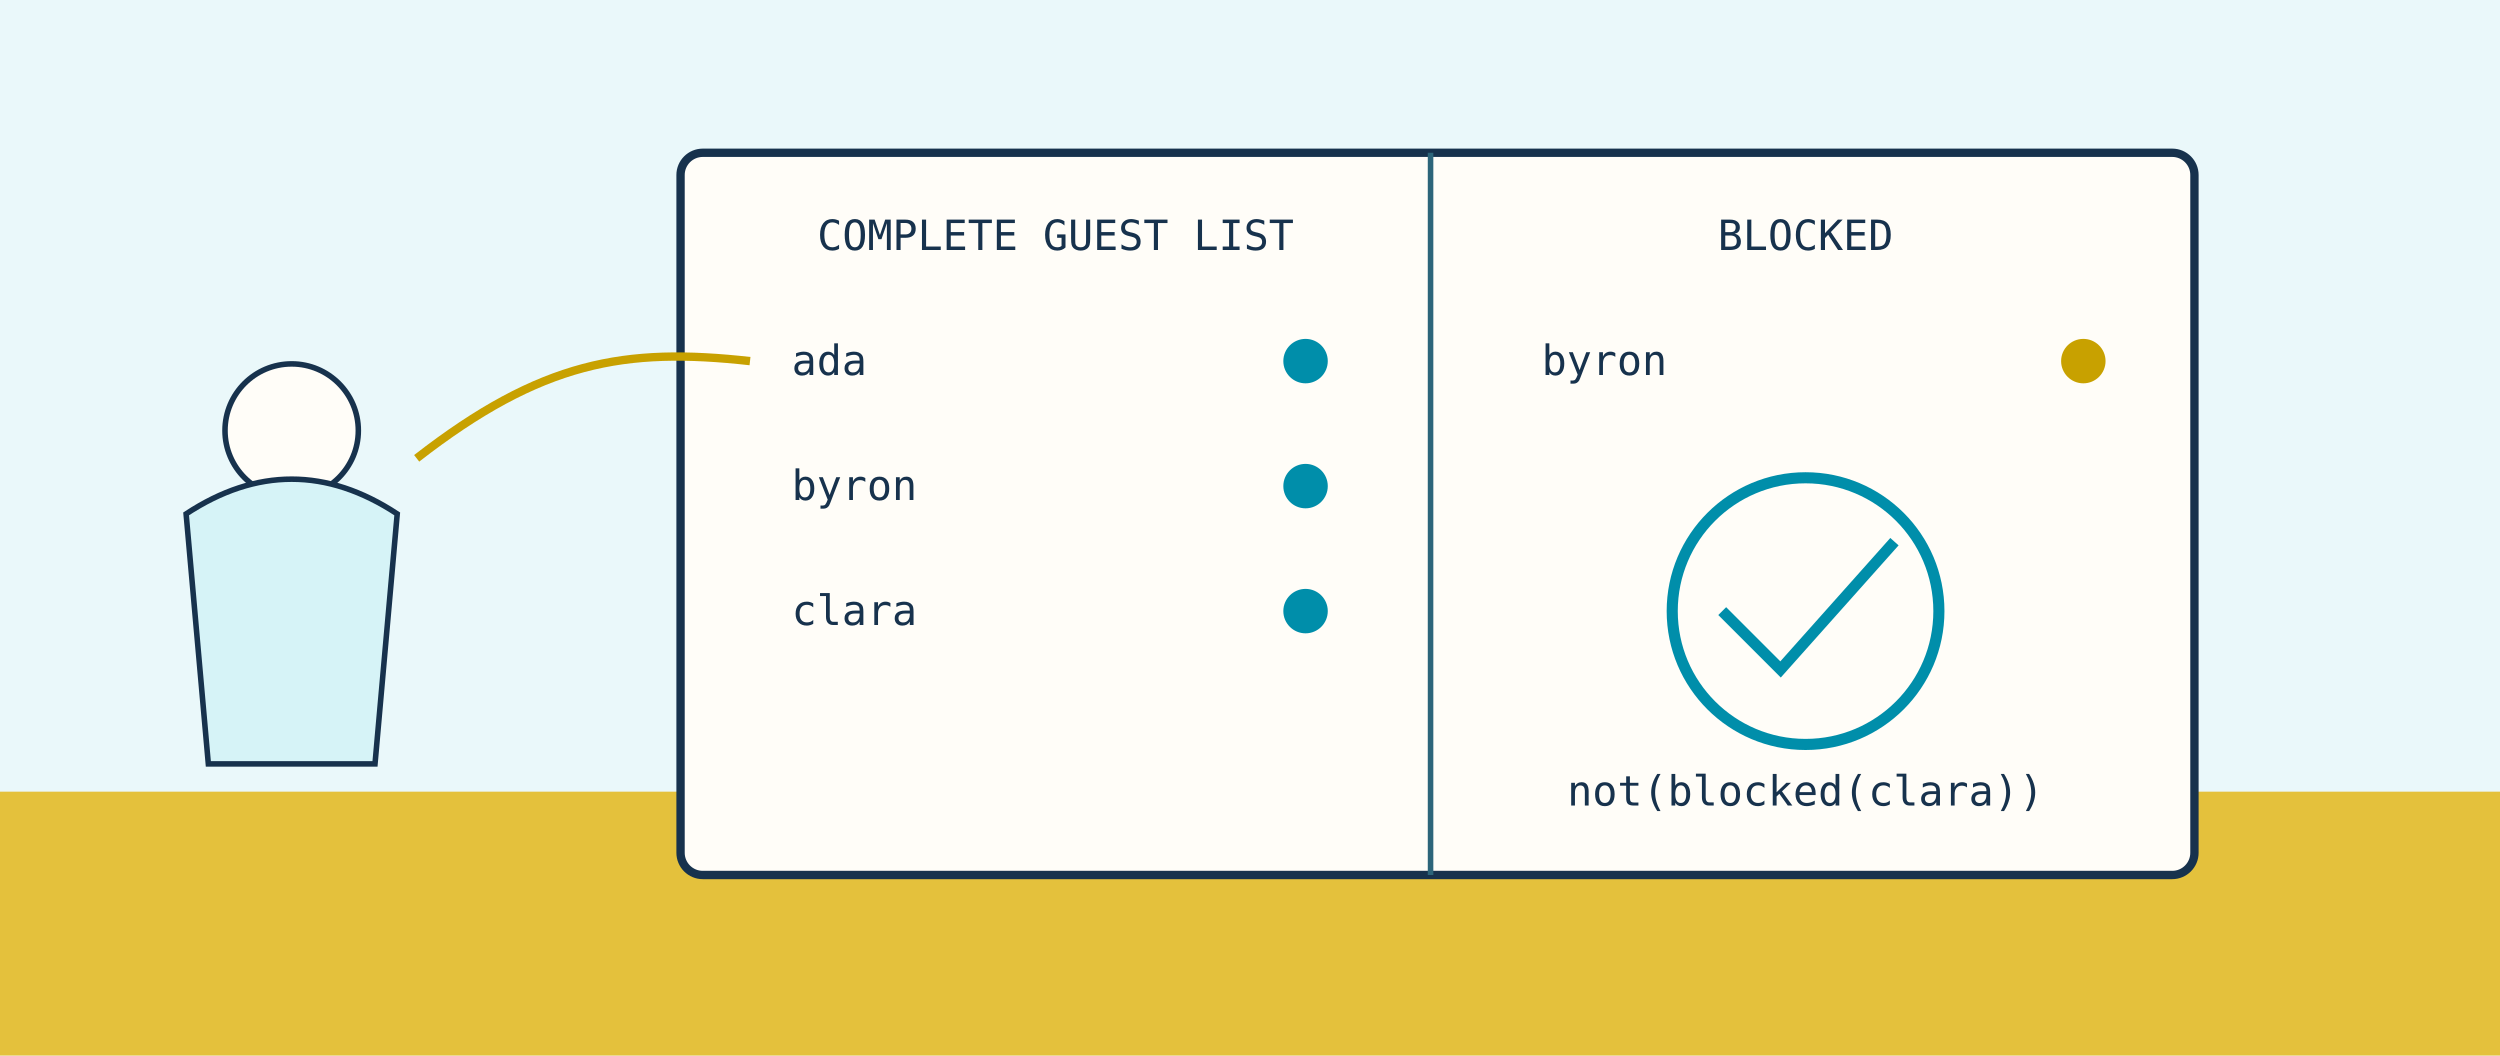
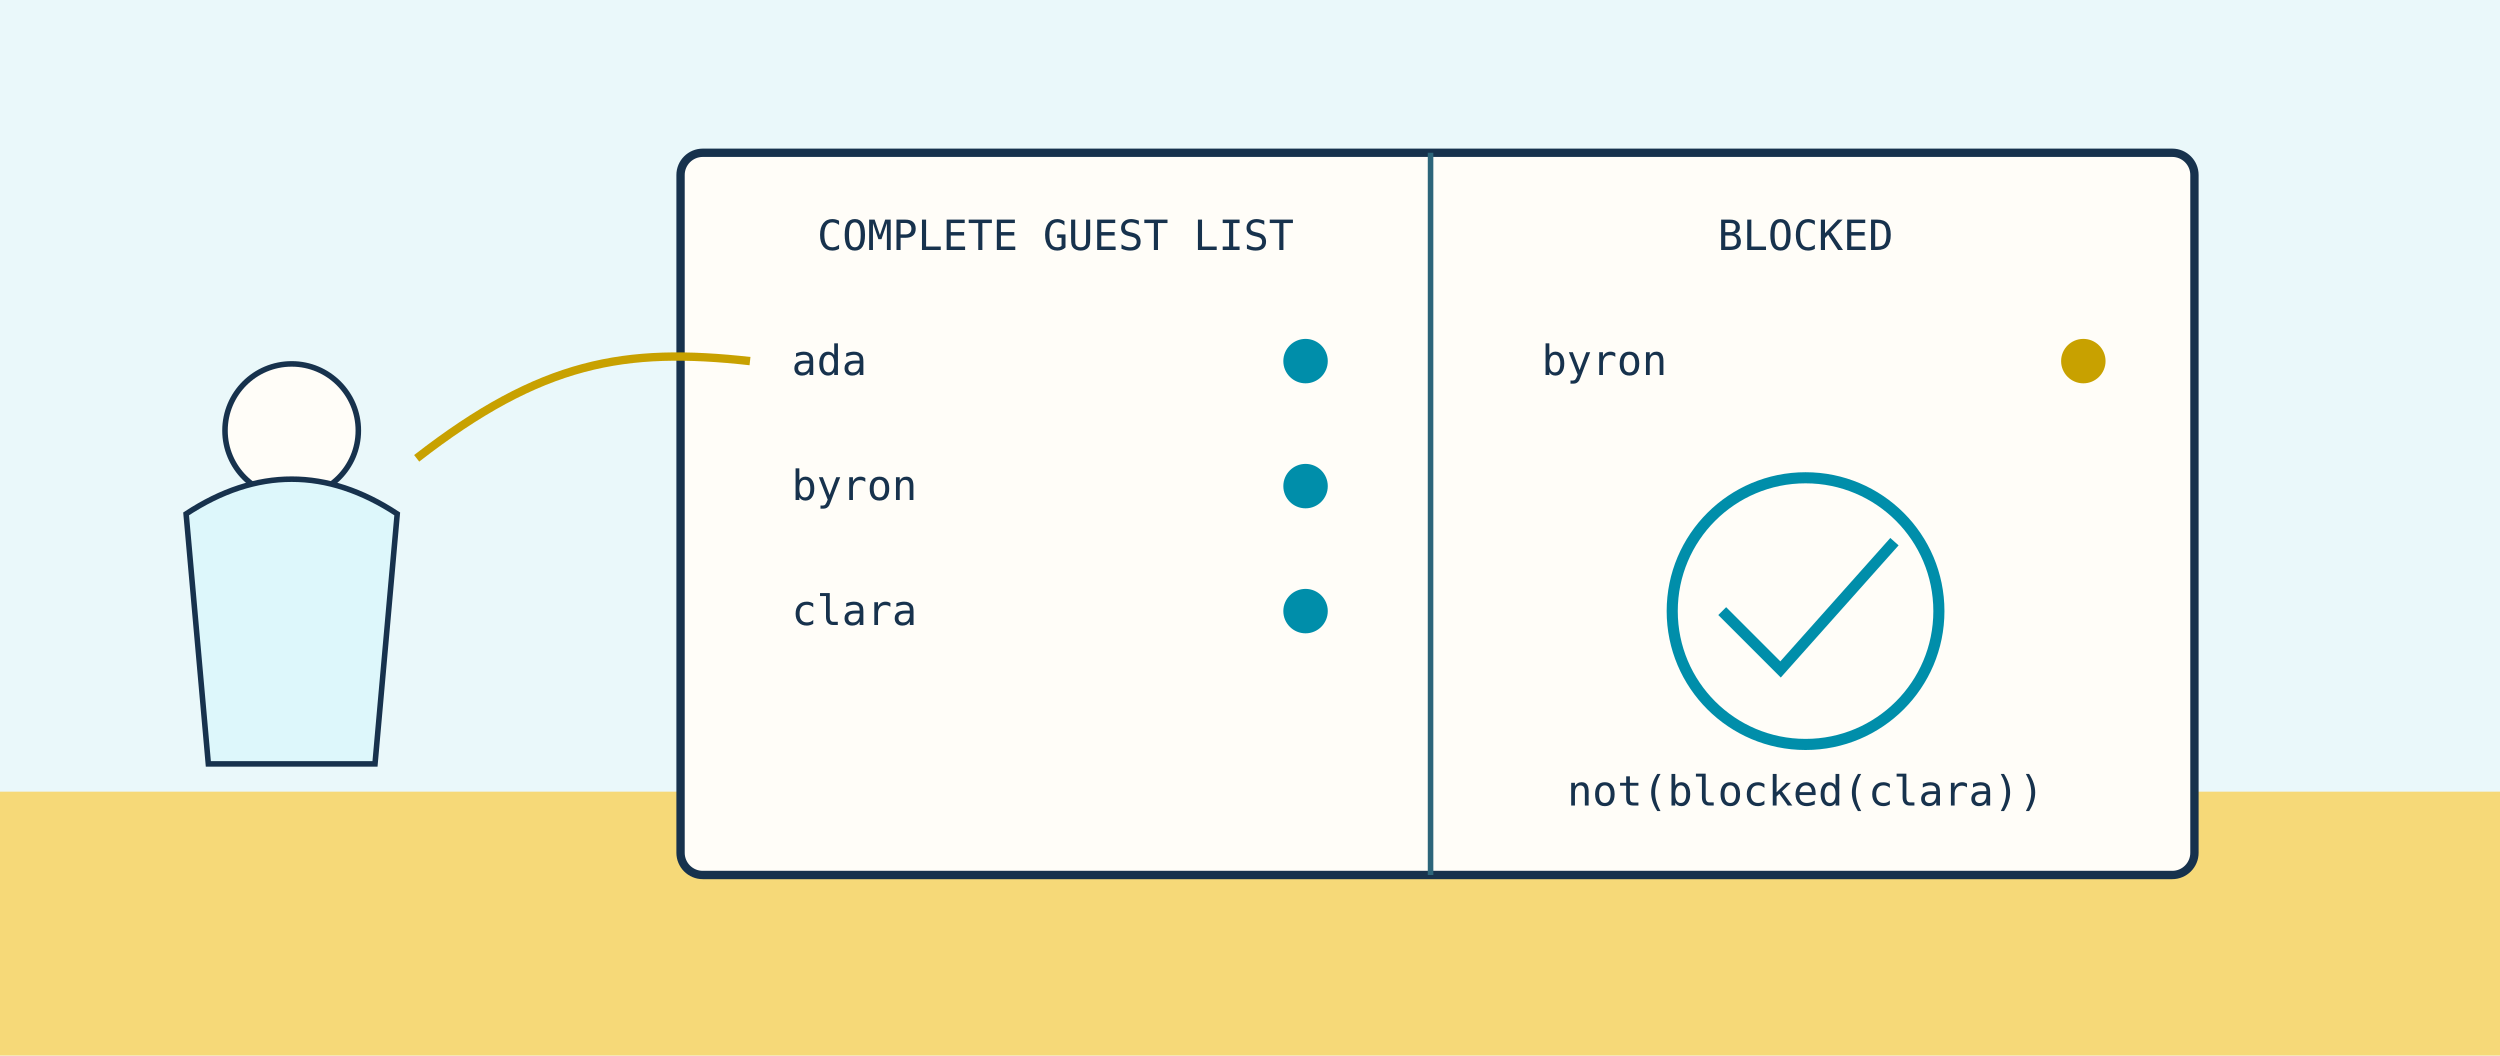
<svg xmlns="http://www.w3.org/2000/svg" width="900" height="380" viewBox="0 0 900 380" role="img" aria-labelledby="title desc">
  <style>
-     .wall{fill:#EAF8FA}.desk{fill:#E4C13C}.book{fill:#FFFDF8;stroke:#17324D;stroke-width:3}.line{stroke:#2C657A;stroke-width:2}
-     .person{fill:#FFFDF8;stroke:#17324D;stroke-width:2}.coat{fill:#D6F3F7;stroke:#17324D;stroke-width:2}
+     .wall{fill:#EAF8FA}.desk{fill:#F6D978}.book{fill:#FFFDF8;stroke:#17324D;stroke-width:3}.line{stroke:#2C657A;stroke-width:2}
+     .person{fill:#FFFDF8;stroke:#17324D;stroke-width:2}.coat{fill:#DDF7FB;stroke:#17324D;stroke-width:2}
    .text{fill:#17324D;font:15px ui-monospace,monospace}.red{fill:#C8A100}.green{fill:#008EAA}.stamp{fill:none;stroke:#008EAA;stroke-width:4}
  </style>
  <rect width="900" height="380" class="wall" />
  <rect y="285" width="900" height="95" class="desk" />
  <g transform="translate(105 210)">
    <circle class="person" cx="0" cy="-55" r="24" />
    <path class="coat" d="M-38-25 Q0-50 38-25 L30 65 H-30Z" />
  </g>
  <rect class="book" x="245" y="55" width="545" height="260" rx="8" />
  <line class="line" x1="515" y1="55" x2="515" y2="315" />
  <text class="text" x="380" y="90" text-anchor="middle">COMPLETE GUEST LIST</text>
  <text class="text" x="650" y="90" text-anchor="middle">BLOCKED</text>
  <text class="text" x="285" y="135">ada</text>
  <circle class="green" cx="470" cy="130" r="8" />
  <text class="text" x="285" y="180">byron</text>
  <circle class="green" cx="470" cy="175" r="8" />
  <text class="text" x="285" y="225">clara</text>
  <circle class="green" cx="470" cy="220" r="8" />
  <text class="text" x="555" y="135">byron</text>
  <circle class="red" cx="750" cy="130" r="8" />
  <circle class="stamp" cx="650" cy="220" r="48" />
  <path class="stamp" d="M620 220 L641 241 L682 195" />
  <text class="text" x="650" y="290" text-anchor="middle">not(blocked(clara))</text>
  <path d="M150 165 C195 130 225 125 270 130" fill="none" stroke="#C8A100" stroke-width="3" />
</svg>
